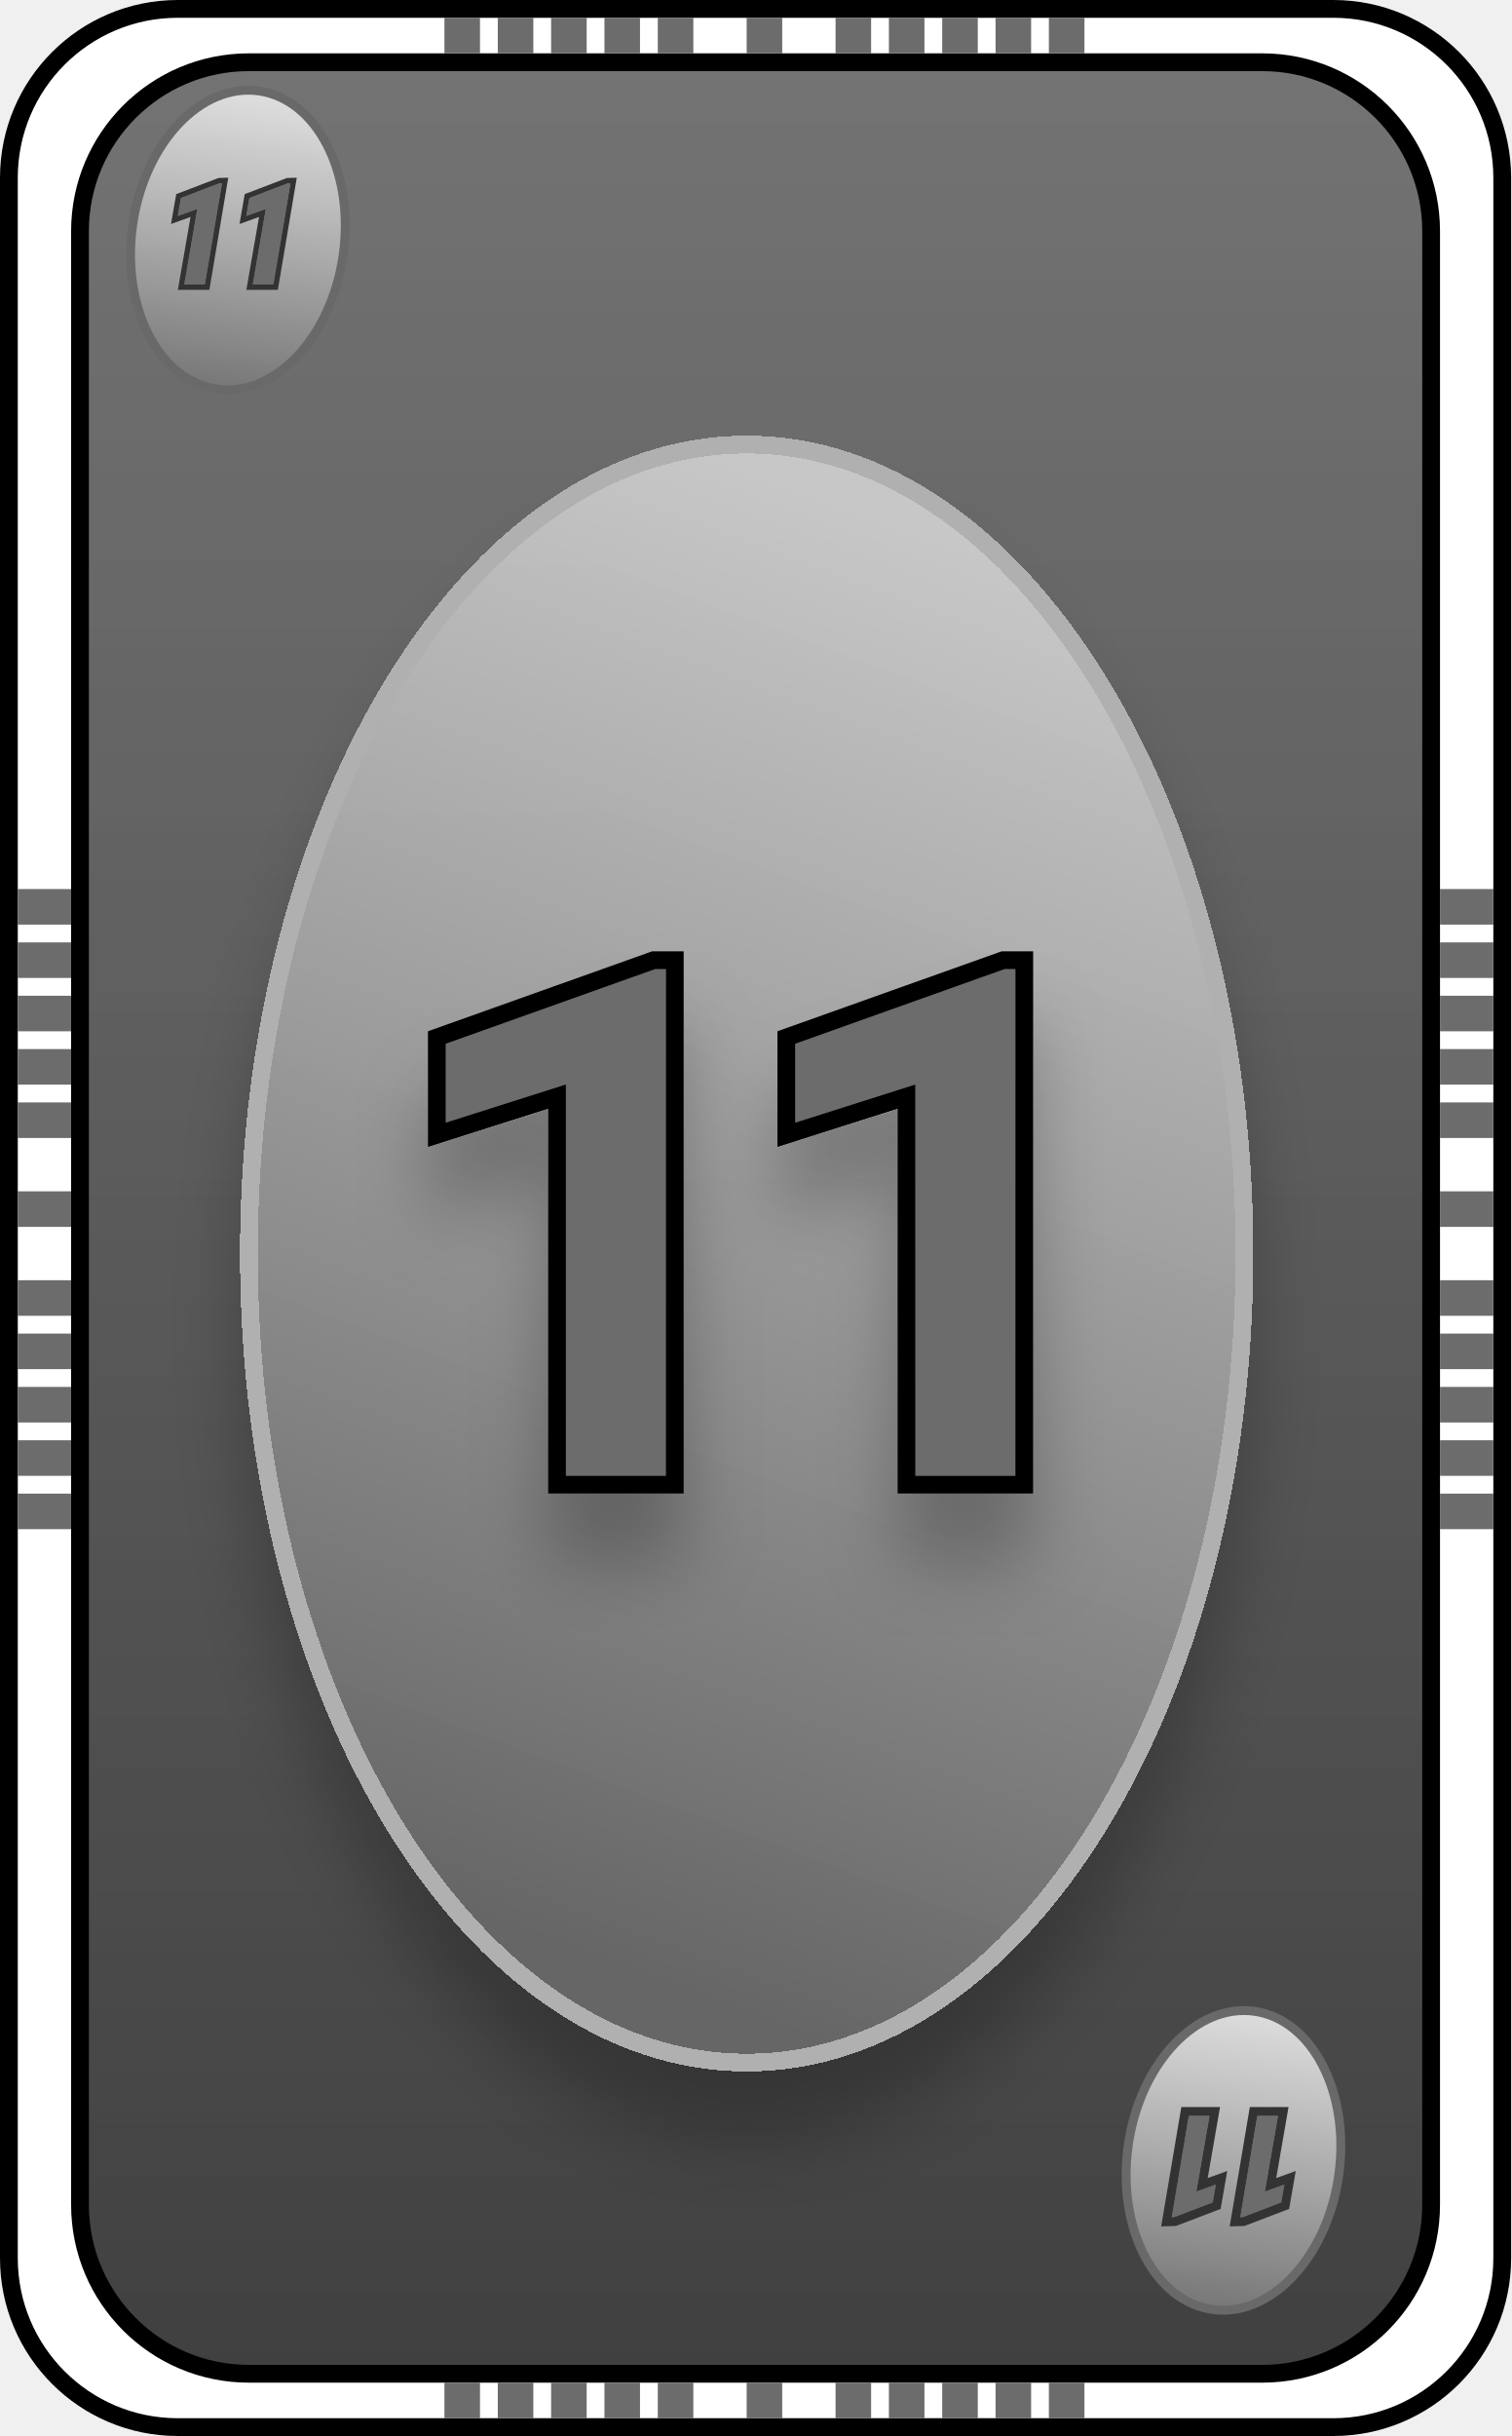
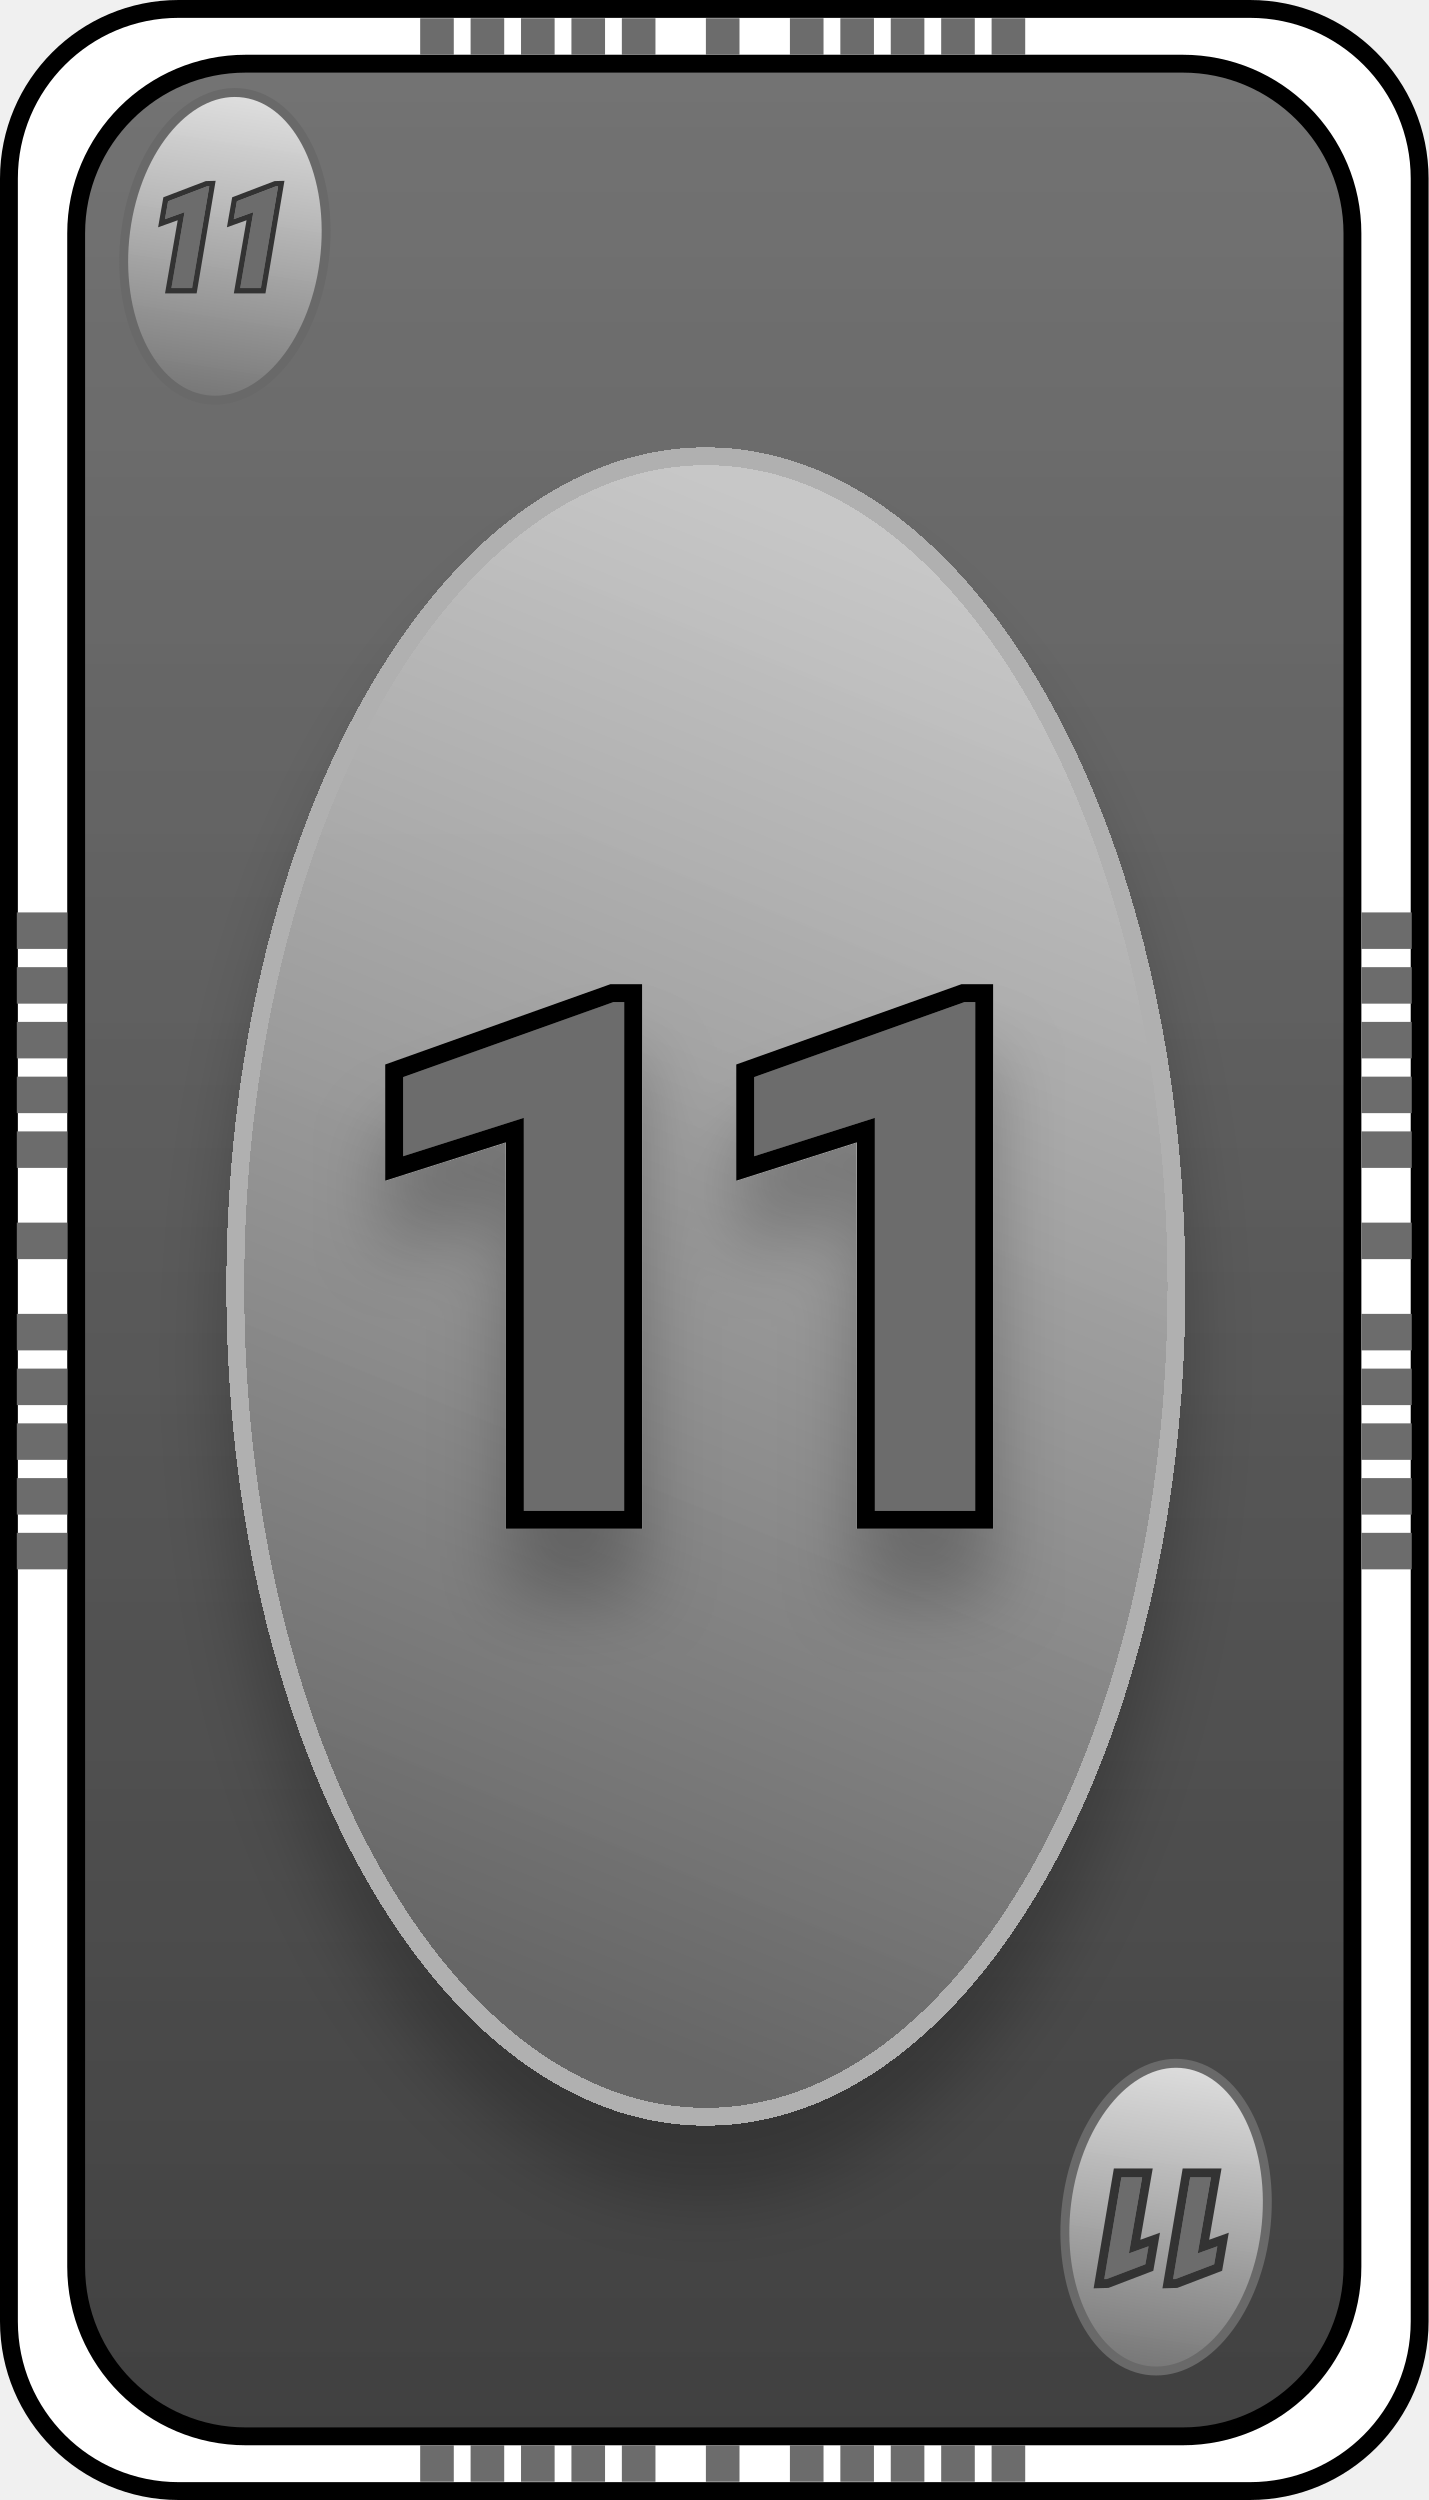
- <svg xmlns="http://www.w3.org/2000/svg" width="85" height="137" viewBox="0 0 85 137" fill="none">
-   <rect x="0.5" y="0.5" width="84" height="136" rx="9.5" fill="white" stroke="black" />
-   <rect x="4.5" y="3.5" width="76" height="130" rx="9.5" fill="url(#paint0_linear_272_538)" stroke="black" />
-   <path d="M70.562 113.115C72.164 113.34 73.511 114.456 74.381 116.125C75.251 117.793 75.633 119.994 75.304 122.332C74.976 124.67 74.002 126.682 72.706 128.046C71.409 129.409 69.807 130.111 68.205 129.885C66.602 129.66 65.254 128.544 64.384 126.876C63.514 125.208 63.132 123.006 63.461 120.668C63.789 118.33 64.763 116.319 66.059 114.955C67.356 113.591 68.959 112.889 70.562 113.115Z" fill="url(#paint1_linear_272_538)" stroke="#696969" stroke-width="0.5" />
-   <mask id="path-4-outside-1_272_538" maskUnits="userSpaceOnUse" x="64.462" y="118" width="9" height="8" fill="black">
-     <rect fill="white" x="64.462" y="118" width="9" height="8" />
-     <path d="M69.764 124.695L70.725 119H71.885L71.147 123.254L72.245 122.859L72.069 123.863L69.901 124.691L69.764 124.695ZM65.911 124.695L66.872 119H68.032L67.294 123.254L68.391 122.859L68.216 123.863L66.048 124.691L65.911 124.695Z" />
+ <svg xmlns="http://www.w3.org/2000/svg" width="80" height="140" viewBox="0 0 80 140" fill="none">
+   <rect x="0.5" y="0.5" width="79" height="139" rx="9.5" fill="white" stroke="black" />
+   <rect x="4.265" y="3.566" width="71.471" height="132.869" rx="9.5" fill="url(#paint0_linear_272_538)" stroke="black" />
+   <path d="M66.411 115.587C67.905 115.815 69.17 116.946 69.991 118.654C70.81 120.36 71.17 122.614 70.86 125.009C70.55 127.403 69.632 129.462 68.411 130.857C67.188 132.254 65.686 132.962 64.192 132.735C62.698 132.507 61.433 131.375 60.612 129.667C59.792 127.961 59.432 125.707 59.742 123.312C60.052 120.918 60.97 118.859 62.191 117.464C63.414 116.068 64.918 115.359 66.411 115.587Z" fill="url(#paint1_linear_272_538)" stroke="#696969" stroke-width="0.5" />
+   <mask id="path-4-outside-1_272_538" maskUnits="userSpaceOnUse" x="60.729" y="120.934" width="9" height="8" fill="black">
+     <rect fill="white" x="60.729" y="120.934" width="9" height="8" />
+     <path d="M65.691 127.63L66.651 121.934H67.812L67.073 126.188L68.171 125.794L67.995 126.798L65.827 127.626L65.691 127.63ZM61.837 127.63L62.798 121.934H63.959L63.22 126.188L64.318 125.794L64.142 126.798L61.974 127.626L61.837 127.63Z" />
  </mask>
-   <path d="M69.764 124.695L70.725 119H71.885L71.147 123.254L72.245 122.859L72.069 123.863L69.901 124.691L69.764 124.695ZM65.911 124.695L66.872 119H68.032L67.294 123.254L68.391 122.859L68.216 123.863L66.048 124.691L65.911 124.695Z" fill="#6C6C6C" />
-   <path d="M69.764 124.695L69.271 124.612L69.17 125.212L69.778 125.195L69.764 124.695ZM70.725 119V118.5H70.302L70.232 118.917L70.725 119ZM71.885 119L72.378 119.085L72.479 118.5H71.885V119ZM71.147 123.254L70.654 123.168L70.507 124.015L71.316 123.724L71.147 123.254ZM72.245 122.859L72.737 122.946L72.885 122.098L72.075 122.389L72.245 122.859ZM72.069 123.863L72.247 124.33L72.512 124.229L72.561 123.95L72.069 123.863ZM69.901 124.691L69.915 125.191L70 125.189L70.079 125.158L69.901 124.691ZM69.764 124.695L70.257 124.778L71.218 119.083L70.725 119L70.232 118.917L69.271 124.612L69.764 124.695ZM70.725 119V119.5H71.885V119V118.5H70.725V119ZM71.885 119L71.392 118.915L70.654 123.168L71.147 123.254L71.639 123.339L72.378 119.085L71.885 119ZM71.147 123.254L71.316 123.724L72.414 123.33L72.245 122.859L72.075 122.389L70.978 122.783L71.147 123.254ZM72.245 122.859L71.752 122.773L71.576 123.777L72.069 123.863L72.561 123.95L72.737 122.946L72.245 122.859ZM72.069 123.863L71.89 123.396L69.722 124.224L69.901 124.691L70.079 125.158L72.247 124.33L72.069 123.863ZM69.901 124.691L69.886 124.192L69.75 124.196L69.764 124.695L69.778 125.195L69.915 125.191L69.901 124.691ZM65.911 124.695L65.418 124.612L65.317 125.212L65.925 125.195L65.911 124.695ZM66.872 119V118.5H66.449L66.379 118.917L66.872 119ZM68.032 119L68.525 119.085L68.626 118.5H68.032V119ZM67.294 123.254L66.801 123.168L66.654 124.015L67.463 123.724L67.294 123.254ZM68.391 122.859L68.884 122.946L69.032 122.098L68.222 122.389L68.391 122.859ZM68.216 123.863L68.394 124.33L68.659 124.229L68.708 123.95L68.216 123.863ZM66.048 124.691L66.062 125.191L66.147 125.189L66.226 125.158L66.048 124.691ZM65.911 124.695L66.404 124.778L67.365 119.083L66.872 119L66.379 118.917L65.418 124.612L65.911 124.695ZM66.872 119V119.5H68.032V119V118.5H66.872V119ZM68.032 119L67.539 118.915L66.801 123.168L67.294 123.254L67.786 123.339L68.525 119.085L68.032 119ZM67.294 123.254L67.463 123.724L68.561 123.33L68.391 122.859L68.222 122.389L67.125 122.783L67.294 123.254ZM68.391 122.859L67.899 122.773L67.723 123.777L68.216 123.863L68.708 123.95L68.884 122.946L68.391 122.859ZM68.216 123.863L68.037 123.396L65.869 124.224L66.048 124.691L66.226 125.158L68.394 124.33L68.216 123.863ZM66.048 124.691L66.033 124.192L65.897 124.196L65.911 124.695L65.925 125.195L66.062 125.191L66.048 124.691Z" fill="#333333" mask="url(#path-4-outside-1_272_538)" />
+   <path d="M65.691 127.63L66.651 121.934H67.812L67.073 126.188L68.171 125.794L67.995 126.798L65.827 127.626L65.691 127.63ZM61.837 127.63L62.798 121.934H63.959L63.22 126.188L64.318 125.794L64.142 126.798L61.974 127.626L61.837 127.63Z" fill="#6C6C6C" />
+   <path d="M65.691 127.63L65.198 127.546L65.096 128.147L65.705 128.129L65.691 127.63ZM66.651 121.934V121.434H66.229L66.159 121.851L66.651 121.934ZM67.812 121.934L68.304 122.02L68.406 121.434H67.812V121.934ZM67.073 126.188L66.581 126.103L66.434 126.949L67.243 126.659L67.073 126.188ZM68.171 125.794L68.664 125.88L68.812 125.032L68.002 125.323L68.171 125.794ZM67.995 126.798L68.174 127.265L68.439 127.163L68.488 126.884L67.995 126.798ZM65.827 127.626L65.842 128.126L65.926 128.123L66.006 128.093L65.827 127.626ZM65.691 127.63L66.184 127.713L67.145 122.018L66.651 121.934L66.159 121.851L65.198 127.546L65.691 127.63ZM66.651 121.934V122.434H67.812V121.934V121.434H66.651V121.934ZM67.812 121.934L67.319 121.849L66.581 126.103L67.073 126.188L67.566 126.274L68.304 122.02L67.812 121.934ZM67.073 126.188L67.243 126.659L68.34 126.264L68.171 125.794L68.002 125.323L66.904 125.718L67.073 126.188ZM68.171 125.794L67.679 125.707L67.503 126.711L67.995 126.798L68.488 126.884L68.664 125.88L68.171 125.794ZM67.995 126.798L67.817 126.331L65.649 127.159L65.827 127.626L66.006 128.093L68.174 127.265L67.995 126.798ZM65.827 127.626L65.813 127.126L65.676 127.13L65.691 127.63L65.705 128.129L65.842 128.126L65.827 127.626ZM61.837 127.63L61.344 127.546L61.243 128.147L61.852 128.129L61.837 127.63ZM62.798 121.934V121.434H62.376L62.305 121.851L62.798 121.934ZM63.959 121.934L64.451 122.02L64.553 121.434H63.959V121.934ZM63.22 126.188L62.728 126.103L62.581 126.949L63.389 126.659L63.22 126.188ZM64.318 125.794L64.811 125.88L64.959 125.032L64.149 125.323L64.318 125.794ZM64.142 126.798L64.321 127.265L64.586 127.163L64.635 126.884L64.142 126.798ZM61.974 127.626L61.989 128.126L62.073 128.123L62.153 128.093L61.974 127.626ZM61.837 127.63L62.331 127.713L63.291 122.018L62.798 121.934L62.305 121.851L61.344 127.546L61.837 127.63ZM62.798 121.934V122.434H63.959V121.934V121.434H62.798V121.934ZM63.959 121.934L63.466 121.849L62.728 126.103L63.22 126.188L63.713 126.274L64.451 122.02L63.959 121.934ZM63.22 126.188L63.389 126.659L64.487 126.264L64.318 125.794L64.149 125.323L63.051 125.718L63.22 126.188ZM64.318 125.794L63.825 125.707L63.65 126.711L64.142 126.798L64.635 126.884L64.811 125.88L64.318 125.794ZM64.142 126.798L63.964 126.331L61.796 127.159L61.974 127.626L62.153 128.093L64.321 127.265L64.142 126.798ZM61.974 127.626L61.96 127.126L61.823 127.13L61.837 127.63L61.852 128.129L61.989 128.126L61.974 127.626Z" fill="#333333" mask="url(#path-4-outside-1_272_538)" />
  <g filter="url(#filter0_d_272_538)">
-     <ellipse cx="42" cy="70.5" rx="28" ry="45.5" fill="url(#paint2_linear_272_538)" shape-rendering="crispEdges" />
-     <ellipse cx="42" cy="70.5" rx="28" ry="45.5" stroke="#B0B0B0" shape-rendering="crispEdges" />
+     <ellipse cx="39.529" cy="72.044" rx="26.353" ry="46.496" fill="url(#paint2_linear_272_538)" shape-rendering="crispEdges" />
+     <ellipse cx="39.529" cy="72.044" rx="26.353" ry="46.496" stroke="#B0B0B0" shape-rendering="crispEdges" />
  </g>
  <g filter="url(#filter1_d_272_538)">
-     <mask id="path-7-outside-2_272_538" maskUnits="userSpaceOnUse" x="24" y="53" width="35" height="31" fill="black">
-       <rect fill="white" x="24" y="53" width="35" height="31" />
-       <path d="M37.456 54.504V83H31.831V60.988L25.073 63.137V58.703L36.851 54.504H37.456ZM57.114 54.504V83H51.489V60.988L44.731 63.137V58.703L56.509 54.504H57.114Z" />
+     <mask id="path-7-outside-2_272_538" maskUnits="userSpaceOnUse" x="21" y="54.613" width="35" height="31" fill="black">
+       <rect fill="white" x="21" y="54.613" width="35" height="31" />
+       <path d="M34.956 56.117V84.613H29.331V62.601L22.573 64.75V60.316L34.351 56.117H34.956ZM54.614 56.117V84.613H48.989V62.601L42.231 64.75V60.316L54.009 56.117H54.614Z" />
    </mask>
-     <path d="M37.456 54.504V83H31.831V60.988L25.073 63.137V58.703L36.851 54.504H37.456ZM57.114 54.504V83H51.489V60.988L44.731 63.137V58.703L56.509 54.504H57.114Z" fill="#6C6C6C" />
-     <path d="M37.456 54.504H38.456V53.504H37.456V54.504ZM37.456 83V84H38.456V83H37.456ZM31.831 83H30.831V84H31.831V83ZM31.831 60.988H32.831V59.621L31.528 60.035L31.831 60.988ZM25.073 63.137H24.073V64.504L25.376 64.09L25.073 63.137ZM25.073 58.703L24.738 57.761L24.073 57.998V58.703H25.073ZM36.851 54.504V53.504H36.678L36.515 53.562L36.851 54.504ZM37.456 54.504H36.456V83H37.456H38.456V54.504H37.456ZM37.456 83V82H31.831V83V84H37.456V83ZM31.831 83H32.831V60.988H31.831H30.831V83H31.831ZM31.831 60.988L31.528 60.035L24.77 62.184L25.073 63.137L25.376 64.09L32.134 61.941L31.831 60.988ZM25.073 63.137H26.073V58.703H25.073H24.073V63.137H25.073ZM25.073 58.703L25.409 59.645L37.187 55.446L36.851 54.504L36.515 53.562L24.738 57.761L25.073 58.703ZM36.851 54.504V55.504H37.456V54.504V53.504H36.851V54.504ZM57.114 54.504H58.114V53.504H57.114V54.504ZM57.114 83V84H58.114V83H57.114ZM51.489 83H50.489V84H51.489V83ZM51.489 60.988H52.489V59.621L51.186 60.035L51.489 60.988ZM44.731 63.137H43.731V64.504L45.034 64.09L44.731 63.137ZM44.731 58.703L44.395 57.761L43.731 57.998V58.703H44.731ZM56.509 54.504V53.504H56.336L56.173 53.562L56.509 54.504ZM57.114 54.504H56.114V83H57.114H58.114V54.504H57.114ZM57.114 83V82H51.489V83V84H57.114V83ZM51.489 83H52.489V60.988H51.489H50.489V83H51.489ZM51.489 60.988L51.186 60.035L44.428 62.184L44.731 63.137L45.034 64.09L51.792 61.941L51.489 60.988ZM44.731 63.137H45.731V58.703H44.731H43.731V63.137H44.731ZM44.731 58.703L45.067 59.645L56.844 55.446L56.509 54.504L56.173 53.562L44.395 57.761L44.731 58.703ZM56.509 54.504V55.504H57.114V54.504V53.504H56.509V54.504Z" fill="black" mask="url(#path-7-outside-2_272_538)" />
+     <path d="M34.956 56.117V84.613H29.331V62.601L22.573 64.75V60.316L34.351 56.117H34.956ZM54.614 56.117V84.613H48.989V62.601L42.231 64.75V60.316L54.009 56.117H54.614Z" fill="#6C6C6C" />
+     <path d="M34.956 56.117H35.956V55.117H34.956V56.117ZM34.956 84.613V85.613H35.956V84.613H34.956ZM29.331 84.613H28.331V85.613H29.331V84.613ZM29.331 62.601H30.331V61.234L29.028 61.648L29.331 62.601ZM22.573 64.75H21.573V66.117L22.876 65.703L22.573 64.75ZM22.573 60.316L22.238 59.374L21.573 59.611V60.316H22.573ZM34.351 56.117V55.117H34.178L34.015 55.175L34.351 56.117ZM34.956 56.117H33.956V84.613H34.956H35.956V56.117H34.956ZM34.956 84.613V83.613H29.331V84.613V85.613H34.956V84.613ZM29.331 84.613H30.331V62.601H29.331H28.331V84.613H29.331ZM29.331 62.601L29.028 61.648L22.27 63.797L22.573 64.75L22.876 65.703L29.634 63.554L29.331 62.601ZM22.573 64.75H23.573V60.316H22.573H21.573V64.75H22.573ZM22.573 60.316L22.909 61.258L34.687 57.059L34.351 56.117L34.015 55.175L22.238 59.374L22.573 60.316ZM34.351 56.117V57.117H34.956V56.117V55.117H34.351V56.117ZM54.614 56.117H55.614V55.117H54.614V56.117ZM54.614 84.613V85.613H55.614V84.613H54.614ZM48.989 84.613H47.989V85.613H48.989V84.613ZM48.989 62.601H49.989V61.234L48.686 61.648L48.989 62.601ZM42.231 64.75H41.231V66.117L42.534 65.703L42.231 64.75ZM42.231 60.316L41.895 59.374L41.231 59.611V60.316H42.231ZM54.009 56.117V55.117H53.836L53.673 55.175L54.009 56.117ZM54.614 56.117H53.614V84.613H54.614H55.614V56.117H54.614ZM54.614 84.613V83.613H48.989V84.613V85.613H54.614V84.613ZM48.989 84.613H49.989V62.601H48.989H47.989V84.613H48.989ZM48.989 62.601L48.686 61.648L41.928 63.797L42.231 64.75L42.534 65.703L49.292 63.554L48.989 62.601ZM42.231 64.75H43.231V60.316H42.231H41.231V64.75H42.231ZM42.231 60.316L42.567 61.258L54.344 57.059L54.009 56.117L53.673 55.175L41.895 59.374L42.231 60.316ZM54.009 56.117V57.117H54.614V56.117V55.117H54.009V56.117Z" fill="black" mask="url(#path-7-outside-2_272_538)" />
  </g>
-   <path d="M14.562 5.115C16.164 5.34 17.511 6.456 18.381 8.125C19.251 9.793 19.633 11.994 19.304 14.332C18.976 16.671 18.002 18.682 16.706 20.046C15.409 21.409 13.807 22.11 12.205 21.885C10.602 21.66 9.254 20.544 8.384 18.876C7.514 17.208 7.132 15.006 7.461 12.668C7.789 10.33 8.763 8.319 10.059 6.955C11.356 5.591 12.959 4.889 14.562 5.115Z" fill="url(#paint3_linear_272_538)" stroke="#696969" stroke-width="0.5" />
-   <mask id="path-10-outside-3_272_538" maskUnits="userSpaceOnUse" x="9" y="9" width="8" height="8" fill="black">
-     <rect fill="white" x="9" y="9" width="8" height="8" />
-     <path d="M12.484 10.305L11.523 16H10.363L11.101 11.746L10.003 12.141L10.179 11.137L12.347 10.309L12.484 10.305ZM16.337 10.305L15.376 16H14.216L14.954 11.746L13.856 12.141L14.032 11.137L16.2 10.309L16.337 10.305Z" />
+   <path d="M13.706 5.222C15.2 5.45 16.464 6.581 17.285 8.289C18.105 9.995 18.464 12.249 18.154 14.644C17.845 17.038 16.927 19.097 15.705 20.492C14.482 21.889 12.98 22.598 11.486 22.37C9.992 22.142 8.727 21.01 7.906 19.302C7.086 17.596 6.726 15.342 7.036 12.947C7.346 10.553 8.264 8.494 9.485 7.099C10.708 5.703 12.212 4.994 13.706 5.222Z" fill="url(#paint3_linear_272_538)" stroke="#696969" stroke-width="0.5" />
+   <mask id="path-10-outside-3_272_538" maskUnits="userSpaceOnUse" x="8.765" y="9.131" width="8" height="8" fill="black">
+     <rect fill="white" x="8.765" y="9.131" width="8" height="8" />
+     <path d="M11.719 10.436L10.758 16.131H9.598L10.336 11.877L9.238 12.272L9.414 11.268L11.582 10.44L11.719 10.436ZM15.572 10.436L14.611 16.131H13.451L14.189 11.877L13.091 12.272L13.267 11.268L15.435 10.44L15.572 10.436Z" />
  </mask>
-   <path d="M12.484 10.305L11.523 16H10.363L11.101 11.746L10.003 12.141L10.179 11.137L12.347 10.309L12.484 10.305ZM16.337 10.305L15.376 16H14.216L14.954 11.746L13.856 12.141L14.032 11.137L16.2 10.309L16.337 10.305Z" fill="#6C6C6C" />
-   <path d="M12.484 10.305L12.779 10.355L12.84 9.994L12.475 10.005L12.484 10.305ZM11.523 16V16.3H11.776L11.819 16.05L11.523 16ZM10.363 16L10.067 15.949L10.006 16.3H10.363V16ZM11.101 11.746L11.396 11.797L11.485 11.289L10.999 11.464L11.101 11.746ZM10.003 12.141L9.708 12.089L9.619 12.598L10.105 12.423L10.003 12.141ZM10.179 11.137L10.072 10.857L9.913 10.917L9.883 11.085L10.179 11.137ZM12.347 10.309L12.338 10.009L12.287 10.01L12.24 10.028L12.347 10.309ZM12.484 10.305L12.188 10.255L11.227 15.95L11.523 16L11.819 16.05L12.779 10.355L12.484 10.305ZM11.523 16V15.7H10.363V16V16.3H11.523V16ZM10.363 16L10.658 16.051L11.396 11.797L11.101 11.746L10.805 11.695L10.067 15.949L10.363 16ZM11.101 11.746L10.999 11.464L9.902 11.858L10.003 12.141L10.105 12.423L11.202 12.028L11.101 11.746ZM10.003 12.141L10.299 12.192L10.474 11.188L10.179 11.137L9.883 11.085L9.708 12.089L10.003 12.141ZM10.179 11.137L10.286 11.417L12.454 10.589L12.347 10.309L12.24 10.028L10.072 10.857L10.179 11.137ZM12.347 10.309L12.355 10.608L12.492 10.605L12.484 10.305L12.475 10.005L12.338 10.009L12.347 10.309ZM16.337 10.305L16.633 10.355L16.693 9.994L16.328 10.005L16.337 10.305ZM15.376 16V16.3H15.629L15.672 16.05L15.376 16ZM14.216 16L13.92 15.949L13.859 16.3H14.216V16ZM14.954 11.746L15.249 11.797L15.338 11.289L14.852 11.464L14.954 11.746ZM13.856 12.141L13.561 12.089L13.472 12.598L13.958 12.423L13.856 12.141ZM14.032 11.137L13.925 10.857L13.766 10.917L13.736 11.085L14.032 11.137ZM16.2 10.309L16.191 10.009L16.14 10.01L16.093 10.028L16.2 10.309ZM16.337 10.305L16.041 10.255L15.08 15.95L15.376 16L15.672 16.05L16.633 10.355L16.337 10.305ZM15.376 16V15.7H14.216V16V16.3H15.376V16ZM14.216 16L14.511 16.051L15.249 11.797L14.954 11.746L14.658 11.695L13.92 15.949L14.216 16ZM14.954 11.746L14.852 11.464L13.755 11.858L13.856 12.141L13.958 12.423L15.055 12.028L14.954 11.746ZM13.856 12.141L14.152 12.192L14.328 11.188L14.032 11.137L13.736 11.085L13.561 12.089L13.856 12.141ZM14.032 11.137L14.139 11.417L16.307 10.589L16.2 10.309L16.093 10.028L13.925 10.857L14.032 11.137ZM16.2 10.309L16.209 10.608L16.345 10.605L16.337 10.305L16.328 10.005L16.191 10.009L16.2 10.309Z" fill="#333333" mask="url(#path-10-outside-3_272_538)" />
-   <rect x="1" y="67" width="3" height="2" fill="#6C6C6C" />
-   <rect x="1" y="72" width="3" height="2" fill="#6C6C6C" />
-   <rect x="1" y="75" width="3" height="2" fill="#6C6C6C" />
-   <rect x="1" y="78" width="3" height="2" fill="#6C6C6C" />
-   <rect x="1" y="81" width="3" height="2" fill="#6C6C6C" />
-   <rect x="1" y="84" width="3" height="2" fill="#6C6C6C" />
-   <rect x="1" y="50" width="3" height="2" fill="#6C6C6C" />
-   <rect x="1" y="62" width="3" height="2" fill="#6C6C6C" />
-   <rect x="1" y="59" width="3" height="2" fill="#6C6C6C" />
-   <rect x="1" y="56" width="3" height="2" fill="#6C6C6C" />
-   <rect x="1" y="53" width="3" height="2" fill="#6C6C6C" />
-   <rect x="81" y="67" width="3" height="2" fill="#6C6C6C" />
-   <rect x="81" y="72" width="3" height="2" fill="#6C6C6C" />
-   <rect x="81" y="75" width="3" height="2" fill="#6C6C6C" />
-   <rect x="81" y="78" width="3" height="2" fill="#6C6C6C" />
-   <rect x="81" y="81" width="3" height="2" fill="#6C6C6C" />
-   <rect x="81" y="84" width="3" height="2" fill="#6C6C6C" />
-   <rect x="81" y="62" width="3" height="2" fill="#6C6C6C" />
-   <rect x="81" y="59" width="3" height="2" fill="#6C6C6C" />
-   <rect x="81" y="56" width="3" height="2" fill="#6C6C6C" />
-   <rect x="81" y="53" width="3" height="2" fill="#6C6C6C" />
-   <rect x="81" y="50" width="3" height="2" fill="#6C6C6C" />
-   <rect x="44" y="1" width="2" height="2" transform="rotate(90 44 1)" fill="#6C6C6C" />
-   <rect x="39" y="1" width="2" height="2" transform="rotate(90 39 1)" fill="#6C6C6C" />
-   <rect x="36" y="1" width="2" height="2" transform="rotate(90 36 1)" fill="#6C6C6C" />
-   <rect x="33" y="1" width="2" height="2" transform="rotate(90 33 1)" fill="#6C6C6C" />
-   <rect x="30" y="1" width="2" height="2" transform="rotate(90 30 1)" fill="#6C6C6C" />
-   <rect x="27" y="1" width="2" height="2" transform="rotate(90 27 1)" fill="#6C6C6C" />
-   <rect x="49" y="1" width="2" height="2" transform="rotate(90 49 1)" fill="#6C6C6C" />
-   <rect x="52" y="1" width="2" height="2" transform="rotate(90 52 1)" fill="#6C6C6C" />
-   <rect x="55" y="1" width="2" height="2" transform="rotate(90 55 1)" fill="#6C6C6C" />
-   <rect x="58" y="1" width="2" height="2" transform="rotate(90 58 1)" fill="#6C6C6C" />
-   <rect x="61" y="1" width="2" height="2" transform="rotate(90 61 1)" fill="#6C6C6C" />
-   <rect x="44" y="134" width="2" height="2" transform="rotate(90 44 134)" fill="#6C6C6C" />
-   <rect x="39" y="134" width="2" height="2" transform="rotate(90 39 134)" fill="#6C6C6C" />
-   <rect x="36" y="134" width="2" height="2" transform="rotate(90 36 134)" fill="#6C6C6C" />
-   <rect x="33" y="134" width="2" height="2" transform="rotate(90 33 134)" fill="#6C6C6C" />
-   <rect x="30" y="134" width="2" height="2" transform="rotate(90 30 134)" fill="#6C6C6C" />
-   <rect x="27" y="134" width="2" height="2" transform="rotate(90 27 134)" fill="#6C6C6C" />
-   <rect x="49" y="134" width="2" height="2" transform="rotate(90 49 134)" fill="#6C6C6C" />
-   <rect x="52" y="134" width="2" height="2" transform="rotate(90 52 134)" fill="#6C6C6C" />
-   <rect x="55" y="134" width="2" height="2" transform="rotate(90 55 134)" fill="#6C6C6C" />
-   <rect x="58" y="134" width="2" height="2" transform="rotate(90 58 134)" fill="#6C6C6C" />
-   <rect x="61" y="134" width="2" height="2" transform="rotate(90 61 134)" fill="#6C6C6C" />
+   <path d="M11.719 10.436L10.758 16.131H9.598L10.336 11.877L9.238 12.272L9.414 11.268L11.582 10.44L11.719 10.436ZM15.572 10.436L14.611 16.131H13.451L14.189 11.877L13.091 12.272L13.267 11.268L15.435 10.44L15.572 10.436Z" fill="#6C6C6C" />
+   <path d="M11.719 10.436L12.015 10.486L12.075 10.126L11.71 10.136L11.719 10.436ZM10.758 16.131V16.431H11.011L11.054 16.181L10.758 16.131ZM9.598 16.131L9.302 16.08L9.241 16.431H9.598V16.131ZM10.336 11.877L10.632 11.929L10.72 11.421L10.235 11.595L10.336 11.877ZM9.238 12.272L8.943 12.22L8.854 12.729L9.34 12.554L9.238 12.272ZM9.414 11.268L9.307 10.988L9.148 11.049L9.119 11.216L9.414 11.268ZM11.582 10.44L11.573 10.14L11.523 10.142L11.475 10.16L11.582 10.44ZM11.719 10.436L11.423 10.386L10.462 16.081L10.758 16.131L11.054 16.181L12.015 10.486L11.719 10.436ZM10.758 16.131V15.831H9.598V16.131V16.431H10.758V16.131ZM9.598 16.131L9.893 16.183L10.632 11.929L10.336 11.877L10.04 11.826L9.302 16.08L9.598 16.131ZM10.336 11.877L10.235 11.595L9.137 11.99L9.238 12.272L9.34 12.554L10.438 12.16L10.336 11.877ZM9.238 12.272L9.534 12.324L9.71 11.32L9.414 11.268L9.119 11.216L8.943 12.22L9.238 12.272ZM9.414 11.268L9.521 11.548L11.689 10.72L11.582 10.44L11.475 10.16L9.307 10.988L9.414 11.268ZM11.582 10.44L11.591 10.74L11.727 10.736L11.719 10.436L11.71 10.136L11.573 10.14L11.582 10.44ZM15.572 10.436L15.868 10.486L15.929 10.126L15.563 10.136L15.572 10.436ZM14.611 16.131V16.431H14.865L14.907 16.181L14.611 16.131ZM13.451 16.131L13.155 16.08L13.094 16.431H13.451V16.131ZM14.189 11.877L14.485 11.929L14.573 11.421L14.088 11.595L14.189 11.877ZM13.091 12.272L12.796 12.22L12.707 12.729L13.193 12.554L13.091 12.272ZM13.267 11.268L13.16 10.988L13.001 11.049L12.972 11.216L13.267 11.268ZM15.435 10.44L15.427 10.14L15.376 10.142L15.328 10.16L15.435 10.44ZM15.572 10.436L15.276 10.386L14.315 16.081L14.611 16.131L14.907 16.181L15.868 10.486L15.572 10.436ZM14.611 16.131V15.831H13.451V16.131V16.431H14.611V16.131ZM13.451 16.131L13.746 16.183L14.485 11.929L14.189 11.877L13.894 11.826L13.155 16.08L13.451 16.131ZM14.189 11.877L14.088 11.595L12.99 11.99L13.091 12.272L13.193 12.554L14.291 12.16L14.189 11.877ZM13.091 12.272L13.387 12.324L13.563 11.32L13.267 11.268L12.972 11.216L12.796 12.22L13.091 12.272ZM13.267 11.268L13.374 11.548L15.542 10.72L15.435 10.44L15.328 10.16L13.16 10.988L13.267 11.268ZM15.435 10.44L15.444 10.74L15.581 10.736L15.572 10.436L15.563 10.136L15.427 10.14L15.435 10.44Z" fill="#333333" mask="url(#path-10-outside-3_272_538)" />
+   <rect x="0.941" y="68.467" width="2.824" height="2.044" fill="#6C6C6C" />
+   <rect x="0.941" y="73.577" width="2.824" height="2.044" fill="#6C6C6C" />
+   <rect x="0.941" y="76.642" width="2.824" height="2.044" fill="#6C6C6C" />
+   <rect x="0.941" y="79.708" width="2.824" height="2.044" fill="#6C6C6C" />
+   <rect x="0.941" y="82.774" width="2.824" height="2.044" fill="#6C6C6C" />
+   <rect x="0.941" y="85.839" width="2.824" height="2.044" fill="#6C6C6C" />
+   <rect x="0.941" y="51.095" width="2.824" height="2.044" fill="#6C6C6C" />
+   <rect x="0.941" y="63.358" width="2.824" height="2.044" fill="#6C6C6C" />
+   <rect x="0.941" y="60.292" width="2.824" height="2.044" fill="#6C6C6C" />
+   <rect x="0.941" y="57.226" width="2.824" height="2.044" fill="#6C6C6C" />
+   <rect x="0.941" y="54.161" width="2.824" height="2.044" fill="#6C6C6C" />
+   <rect x="76.235" y="68.467" width="2.824" height="2.044" fill="#6C6C6C" />
+   <rect x="76.235" y="73.577" width="2.824" height="2.044" fill="#6C6C6C" />
+   <rect x="76.235" y="76.642" width="2.824" height="2.044" fill="#6C6C6C" />
+   <rect x="76.235" y="79.708" width="2.824" height="2.044" fill="#6C6C6C" />
+   <rect x="76.235" y="82.774" width="2.824" height="2.044" fill="#6C6C6C" />
+   <rect x="76.235" y="85.839" width="2.824" height="2.044" fill="#6C6C6C" />
+   <rect x="76.235" y="63.358" width="2.824" height="2.044" fill="#6C6C6C" />
+   <rect x="76.235" y="60.292" width="2.824" height="2.044" fill="#6C6C6C" />
+   <rect x="76.235" y="57.226" width="2.824" height="2.044" fill="#6C6C6C" />
+   <rect x="76.235" y="54.161" width="2.824" height="2.044" fill="#6C6C6C" />
+   <rect x="76.235" y="51.095" width="2.824" height="2.044" fill="#6C6C6C" />
+   <rect x="41.412" y="1.022" width="2.044" height="1.882" transform="rotate(90 41.4119 1.02197)" fill="#6C6C6C" />
+   <rect x="36.706" y="1.022" width="2.044" height="1.882" transform="rotate(90 36.7058 1.02197)" fill="#6C6C6C" />
+   <rect x="33.882" y="1.022" width="2.044" height="1.882" transform="rotate(90 33.8823 1.02197)" fill="#6C6C6C" />
+   <rect x="31.059" y="1.022" width="2.044" height="1.882" transform="rotate(90 31.0588 1.02197)" fill="#6C6C6C" />
+   <rect x="28.235" y="1.022" width="2.044" height="1.882" transform="rotate(90 28.2354 1.02197)" fill="#6C6C6C" />
+   <rect x="25.412" y="1.022" width="2.044" height="1.882" transform="rotate(90 25.4119 1.02197)" fill="#6C6C6C" />
+   <rect x="46.118" y="1.022" width="2.044" height="1.882" transform="rotate(90 46.1177 1.02197)" fill="#6C6C6C" />
+   <rect x="48.941" y="1.022" width="2.044" height="1.882" transform="rotate(90 48.9412 1.02197)" fill="#6C6C6C" />
+   <rect x="51.765" y="1.022" width="2.044" height="1.882" transform="rotate(90 51.7646 1.02197)" fill="#6C6C6C" />
+   <rect x="54.588" y="1.022" width="2.044" height="1.882" transform="rotate(90 54.5881 1.02197)" fill="#6C6C6C" />
+   <rect x="57.412" y="1.022" width="2.044" height="1.882" transform="rotate(90 57.4119 1.02197)" fill="#6C6C6C" />
+   <rect x="41.412" y="136.934" width="2.044" height="1.882" transform="rotate(90 41.4119 136.934)" fill="#6C6C6C" />
+   <rect x="36.706" y="136.934" width="2.044" height="1.882" transform="rotate(90 36.7058 136.934)" fill="#6C6C6C" />
+   <rect x="33.882" y="136.934" width="2.044" height="1.882" transform="rotate(90 33.8823 136.934)" fill="#6C6C6C" />
+   <rect x="31.059" y="136.934" width="2.044" height="1.882" transform="rotate(90 31.0588 136.934)" fill="#6C6C6C" />
+   <rect x="28.235" y="136.934" width="2.044" height="1.882" transform="rotate(90 28.2354 136.934)" fill="#6C6C6C" />
+   <rect x="25.412" y="136.934" width="2.044" height="1.882" transform="rotate(90 25.4119 136.934)" fill="#6C6C6C" />
+   <rect x="46.118" y="136.934" width="2.044" height="1.882" transform="rotate(90 46.1177 136.934)" fill="#6C6C6C" />
+   <rect x="48.941" y="136.934" width="2.044" height="1.882" transform="rotate(90 48.9412 136.934)" fill="#6C6C6C" />
+   <rect x="51.765" y="136.934" width="2.044" height="1.882" transform="rotate(90 51.7646 136.934)" fill="#6C6C6C" />
+   <rect x="54.588" y="136.934" width="2.044" height="1.882" transform="rotate(90 54.5881 136.934)" fill="#6C6C6C" />
+   <rect x="57.412" y="136.934" width="2.044" height="1.882" transform="rotate(90 57.4119 136.934)" fill="#6C6C6C" />
  <defs>
-     <filter id="filter0_d_272_538" x="9.5" y="24.5" width="65" height="100" filterUnits="userSpaceOnUse" color-interpolation-filters="sRGB">
+     <filter id="filter0_d_272_538" x="8.677" y="25.047" width="61.706" height="101.993" filterUnits="userSpaceOnUse" color-interpolation-filters="sRGB">
      <feFlood flood-opacity="0" result="BackgroundImageFix" />
      <feColorMatrix in="SourceAlpha" type="matrix" values="0 0 0 0 0 0 0 0 0 0 0 0 0 0 0 0 0 0 127 0" result="hardAlpha" />
      <feOffset dy="4" />
      <feGaussianBlur stdDeviation="2" />
      <feComposite in2="hardAlpha" operator="out" />
      <feColorMatrix type="matrix" values="0 0 0 0 0 0 0 0 0 0 0 0 0 0 0 0 0 0 0.25 0" />
      <feBlend mode="normal" in2="BackgroundImageFix" result="effect1_dropShadow_272_538" />
      <feBlend mode="normal" in="SourceGraphic" in2="effect1_dropShadow_272_538" result="shape" />
    </filter>
-     <filter id="filter1_d_272_538" x="20.073" y="53.504" width="42.041" height="38.496" filterUnits="userSpaceOnUse" color-interpolation-filters="sRGB">
+     <filter id="filter1_d_272_538" x="17.573" y="55.117" width="42.041" height="38.496" filterUnits="userSpaceOnUse" color-interpolation-filters="sRGB">
      <feFlood flood-opacity="0" result="BackgroundImageFix" />
      <feColorMatrix in="SourceAlpha" type="matrix" values="0 0 0 0 0 0 0 0 0 0 0 0 0 0 0 0 0 0 127 0" result="hardAlpha" />
      <feOffset dy="4" />
      <feGaussianBlur stdDeviation="2" />
      <feComposite in2="hardAlpha" operator="out" />
      <feColorMatrix type="matrix" values="0 0 0 0 0 0 0 0 0 0 0 0 0 0 0 0 0 0 0.25 0" />
      <feBlend mode="normal" in2="BackgroundImageFix" result="effect1_dropShadow_272_538" />
      <feBlend mode="normal" in="SourceGraphic" in2="effect1_dropShadow_272_538" result="shape" />
    </filter>
-     <linearGradient id="paint0_linear_272_538" x1="42.5" y1="3" x2="42.5" y2="134" gradientUnits="userSpaceOnUse">
+     <linearGradient id="paint0_linear_272_538" x1="40" y1="3.066" x2="40" y2="136.934" gradientUnits="userSpaceOnUse">
      <stop stop-color="#6C6C6C" stop-opacity="0.95" />
      <stop offset="1" stop-color="#404040" />
    </linearGradient>
-     <linearGradient id="paint1_linear_272_538" x1="70.596" y1="112.867" x2="68.169" y2="130.133" gradientUnits="userSpaceOnUse">
+     <linearGradient id="paint1_linear_272_538" x1="66.443" y1="115.339" x2="63.76" y2="132.922" gradientUnits="userSpaceOnUse">
      <stop stop-color="#E7E7E7" stop-opacity="0.95" />
      <stop offset="1" stop-color="#757575" />
    </linearGradient>
-     <linearGradient id="paint2_linear_272_538" x1="54.5" y1="31" x2="26" y2="107.5" gradientUnits="userSpaceOnUse">
+     <linearGradient id="paint2_linear_272_538" x1="51.294" y1="31.679" x2="20.347" y2="108.186" gradientUnits="userSpaceOnUse">
      <stop stop-color="#CCCCCC" stop-opacity="0.95" />
      <stop offset="1" stop-color="#666666" />
    </linearGradient>
-     <linearGradient id="paint3_linear_272_538" x1="14.596" y1="4.867" x2="12.169" y2="22.133" gradientUnits="userSpaceOnUse">
+     <linearGradient id="paint3_linear_272_538" x1="13.738" y1="4.974" x2="11.054" y2="22.557" gradientUnits="userSpaceOnUse">
      <stop stop-color="#E7E7E7" stop-opacity="0.95" />
      <stop offset="1" stop-color="#757575" />
    </linearGradient>
  </defs>
</svg>
